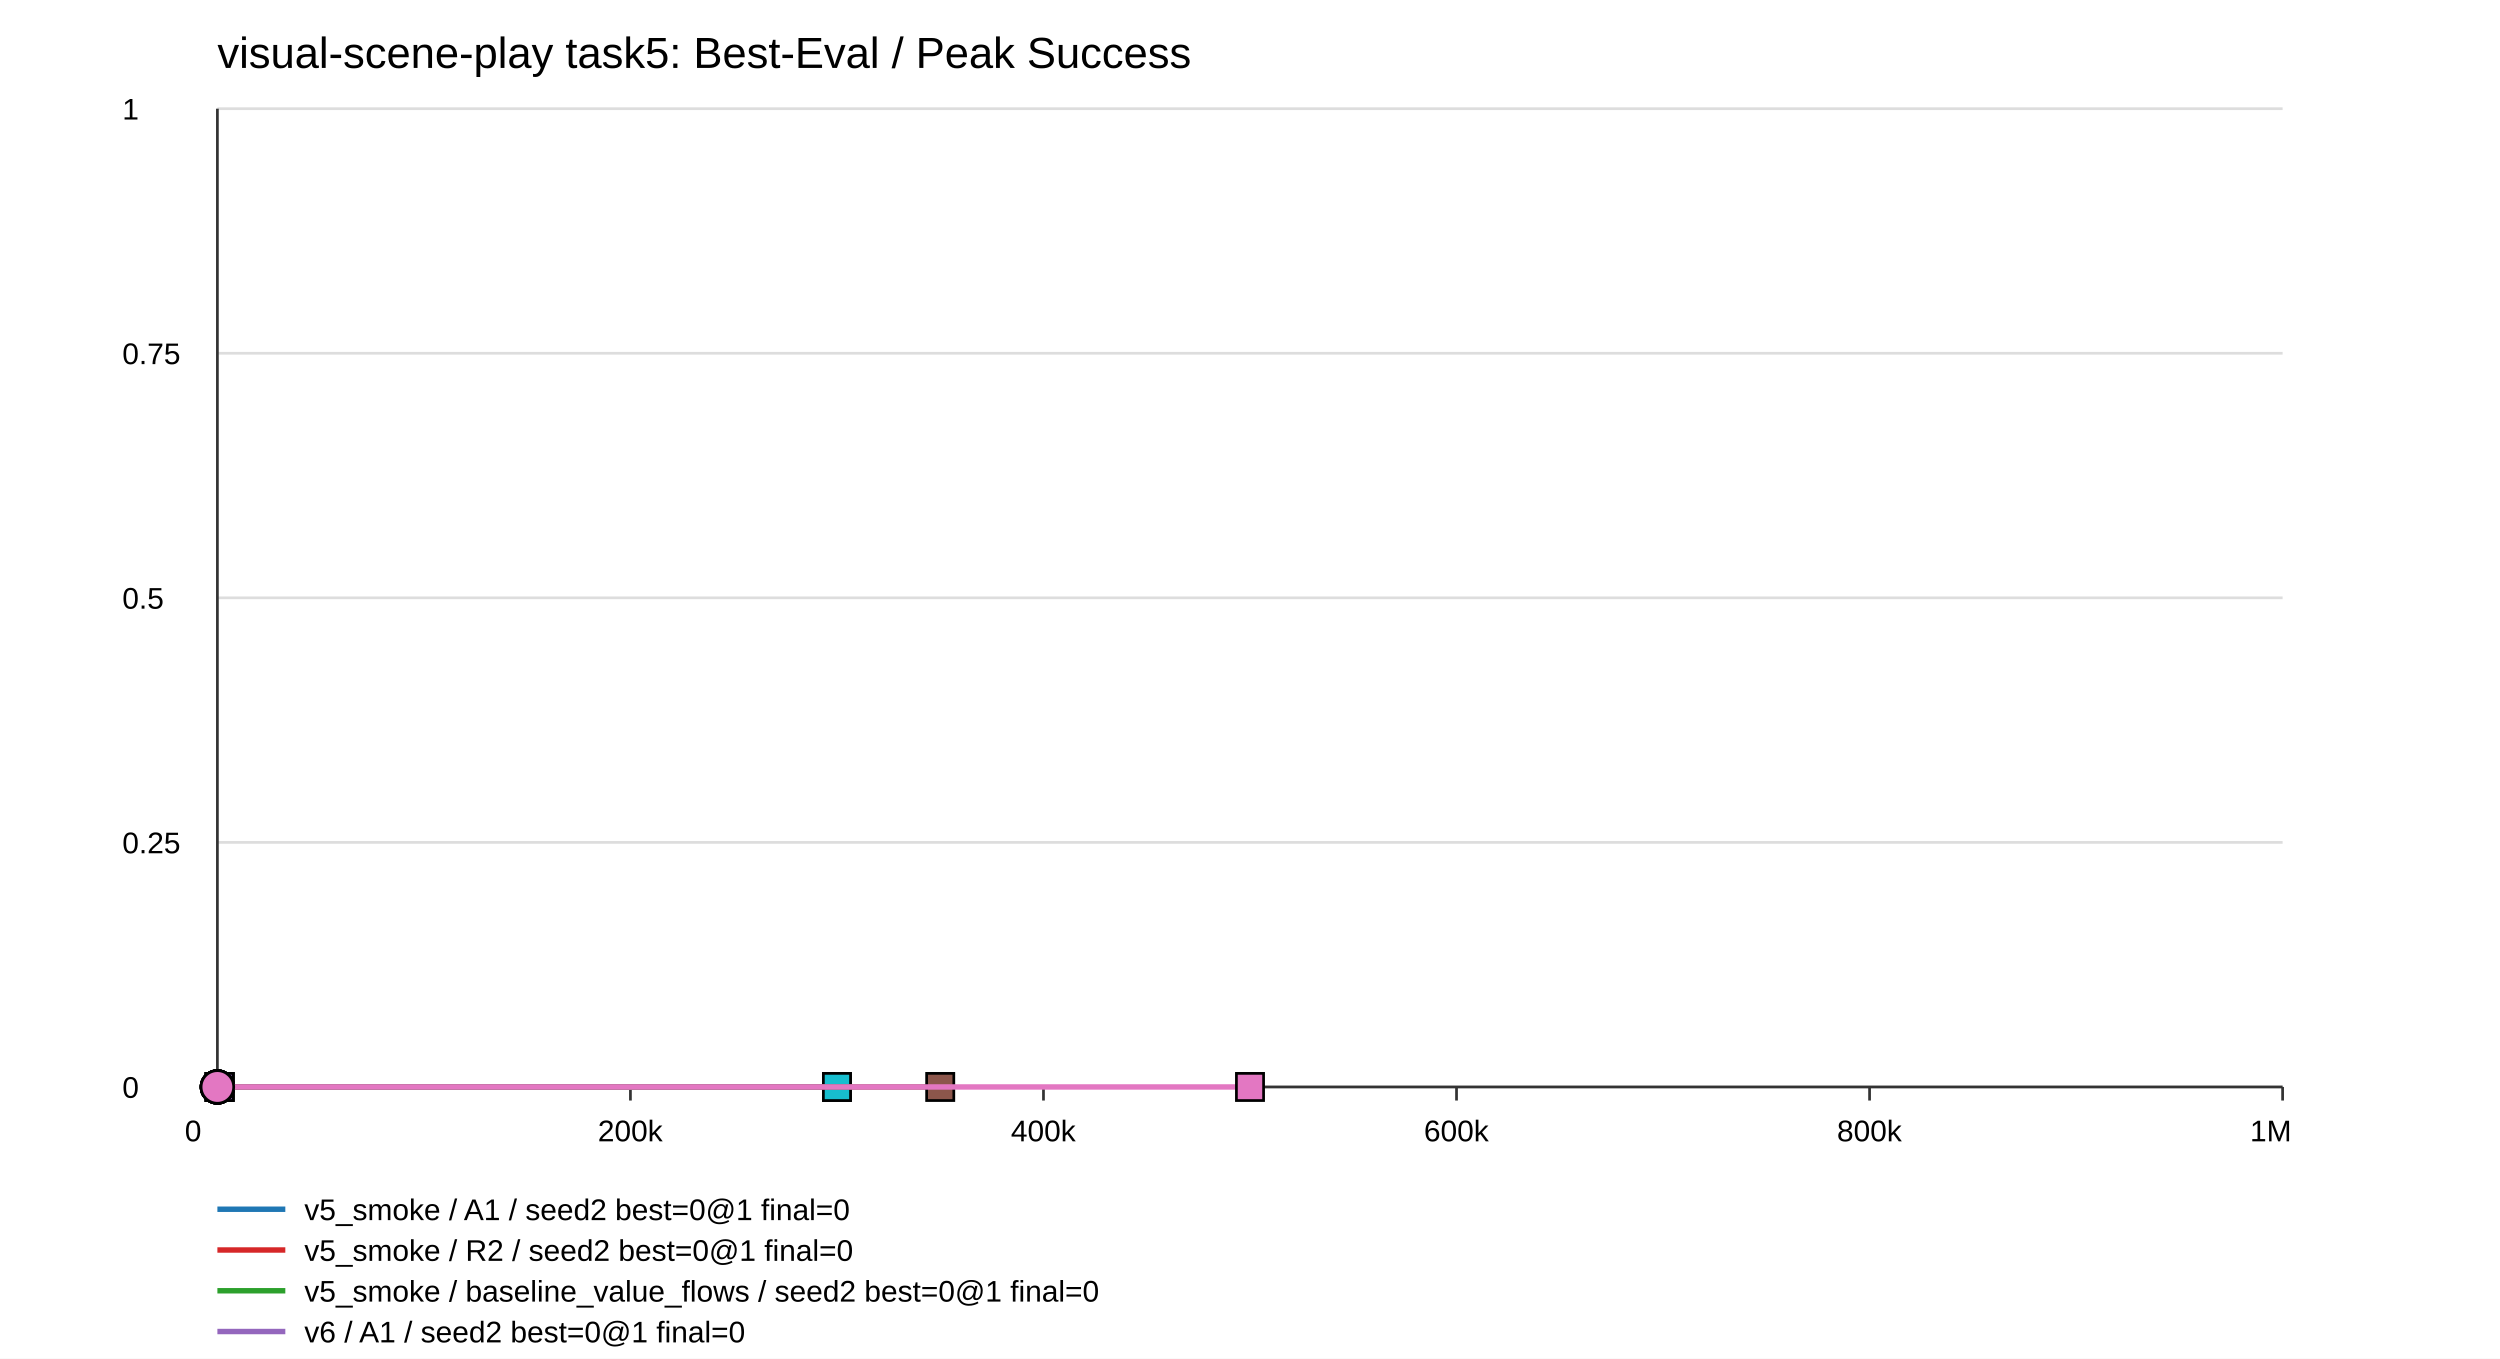
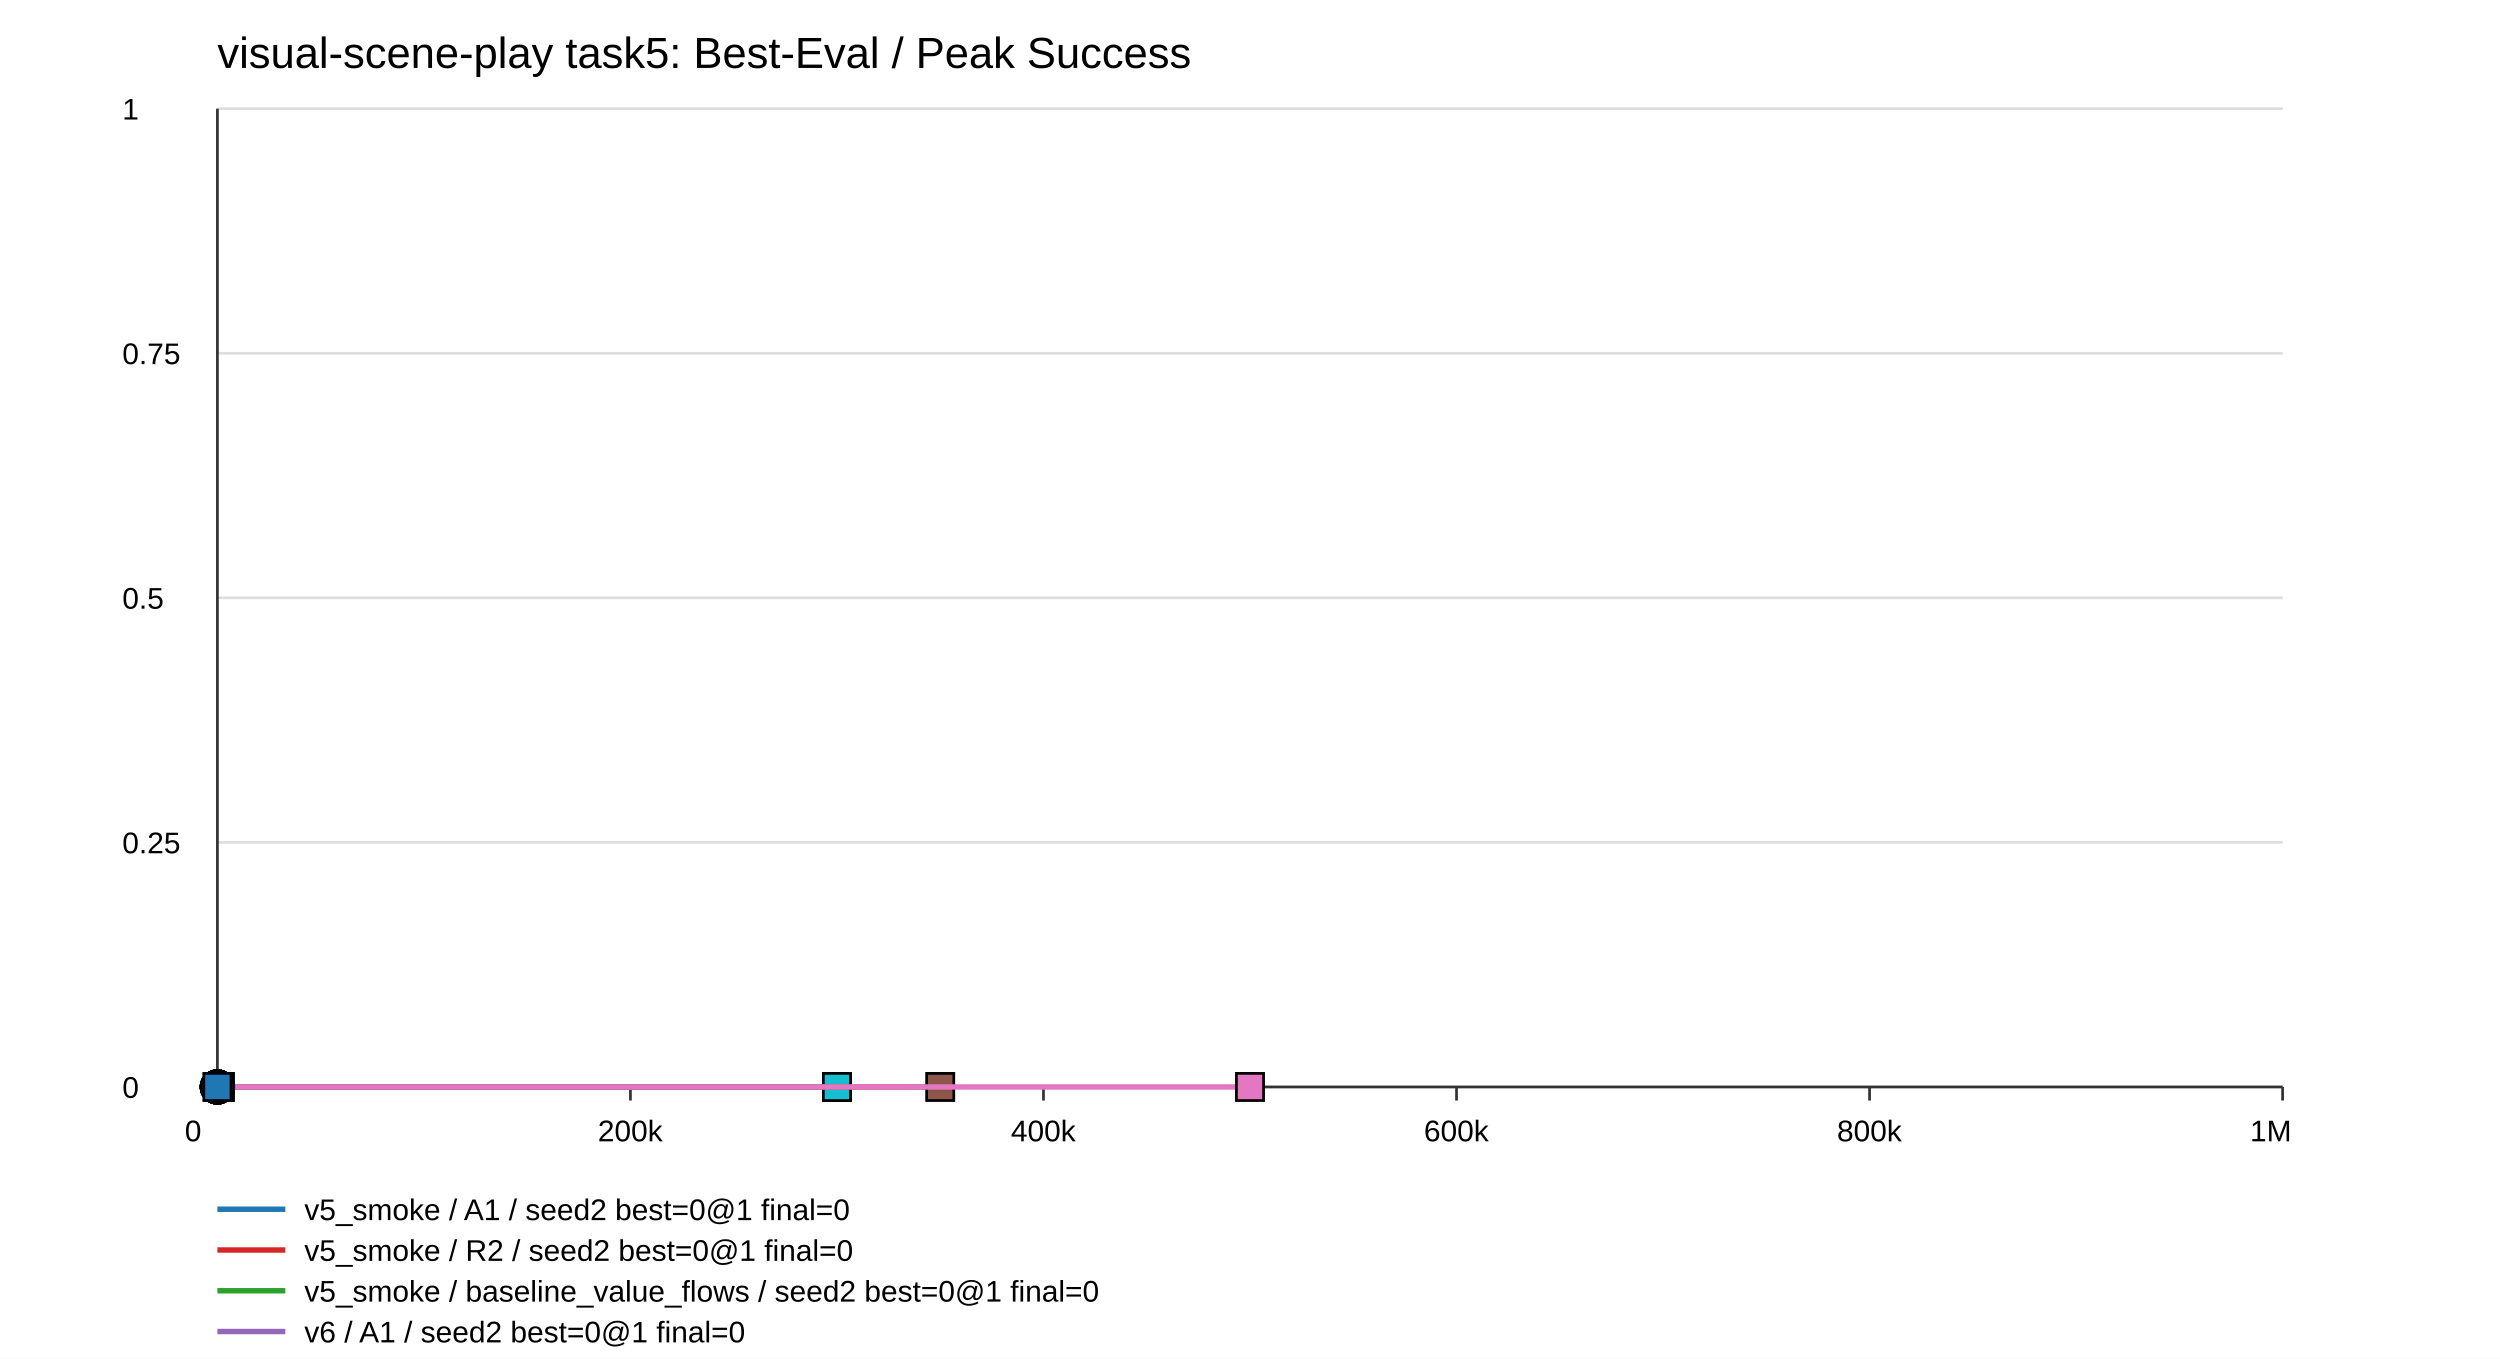
<svg xmlns="http://www.w3.org/2000/svg" width="920" height="500" viewBox="0 0 920 500">
  <rect width="100%" height="100%" fill="white" />
  <text x="80" y="25" font-family="Arial" font-size="16">visual-scene-play task5: Best-Eval / Peak Success</text>
  <line x1="80" y1="400.0" x2="840" y2="400.0" stroke="#ddd" />
  <text x="45" y="404.0" font-family="Arial" font-size="11">0</text>
  <line x1="80" y1="310.0" x2="840" y2="310.0" stroke="#ddd" />
  <text x="45" y="314.0" font-family="Arial" font-size="11">0.25</text>
  <line x1="80" y1="220.0" x2="840" y2="220.0" stroke="#ddd" />
  <text x="45" y="224.0" font-family="Arial" font-size="11">0.5</text>
  <line x1="80" y1="130.0" x2="840" y2="130.0" stroke="#ddd" />
  <text x="45" y="134.0" font-family="Arial" font-size="11">0.75</text>
  <line x1="80" y1="40.0" x2="840" y2="40.0" stroke="#ddd" />
  <text x="45" y="44.0" font-family="Arial" font-size="11">1</text>
  <line x1="80" y1="400" x2="840" y2="400" stroke="#333" />
  <line x1="80" y1="40" x2="80" y2="400" stroke="#333" />
  <line x1="80.0" y1="400" x2="80.0" y2="405" stroke="#333" />
  <text x="68.0" y="420" font-family="Arial" font-size="11">0</text>
  <line x1="232.0" y1="400" x2="232.0" y2="405" stroke="#333" />
  <text x="220.0" y="420" font-family="Arial" font-size="11">200k</text>
  <line x1="384.0" y1="400" x2="384.0" y2="405" stroke="#333" />
  <text x="372.0" y="420" font-family="Arial" font-size="11">400k</text>
  <line x1="536.0" y1="400" x2="536.0" y2="405" stroke="#333" />
  <text x="524.0" y="420" font-family="Arial" font-size="11">600k</text>
  <line x1="688.0" y1="400" x2="688.0" y2="405" stroke="#333" />
  <text x="676.0" y="420" font-family="Arial" font-size="11">800k</text>
  <line x1="840.0" y1="400" x2="840.0" y2="405" stroke="#333" />
  <text x="828.0" y="420" font-family="Arial" font-size="11">1M</text>
  <polyline points="80.0,400.0 80.8,400.0" fill="none" stroke="#1f77b4" stroke-width="2" />
  <circle cx="80.0" cy="400.0" r="6" fill="#1f77b4" stroke="black" />
  <rect x="75.8" y="395.0" width="10" height="10" fill="#1f77b4" stroke="black" />
  <line x1="80" y1="445" x2="105" y2="445" stroke="#1f77b4" stroke-width="2" />
  <text x="112" y="449" font-family="Arial" font-size="11">v5_smoke / A1 / seed2 best=0@1 final=0</text>
  <polyline points="80.0,400.0 80.8,400.0" fill="none" stroke="#d62728" stroke-width="2" />
  <circle cx="80.0" cy="400.0" r="6" fill="#d62728" stroke="black" />
  <rect x="75.8" y="395.0" width="10" height="10" fill="#d62728" stroke="black" />
  <line x1="80" y1="460" x2="105" y2="460" stroke="#d62728" stroke-width="2" />
  <text x="112" y="464" font-family="Arial" font-size="11">v5_smoke / R2 / seed2 best=0@1 final=0</text>
  <polyline points="80.0,400.0 80.8,400.0" fill="none" stroke="#2ca02c" stroke-width="2" />
  <circle cx="80.0" cy="400.0" r="6" fill="#2ca02c" stroke="black" />
  <rect x="75.8" y="395.0" width="10" height="10" fill="#2ca02c" stroke="black" />
  <line x1="80" y1="475" x2="105" y2="475" stroke="#2ca02c" stroke-width="2" />
  <text x="112" y="479" font-family="Arial" font-size="11">v5_smoke / baseline_value_flows / seed2 best=0@1 final=0</text>
  <polyline points="80.0,400.0 80.8,400.0" fill="none" stroke="#9467bd" stroke-width="2" />
  <circle cx="80.0" cy="400.0" r="6" fill="#9467bd" stroke="black" />
  <rect x="75.8" y="395.0" width="10" height="10" fill="#9467bd" stroke="black" />
  <line x1="80" y1="490" x2="105" y2="490" stroke="#9467bd" stroke-width="2" />
  <text x="112" y="494" font-family="Arial" font-size="11">v6 / A1 / seed2 best=0@1 final=0</text>
  <polyline points="80.0,400.0 118.0,400.0 156.0,400.0 194.0,400.0 232.0,400.0 270.0,400.0 308.0,400.0" fill="none" stroke="#ff7f0e" stroke-width="2" />
  <circle cx="80.0" cy="400.0" r="6" fill="#ff7f0e" stroke="black" />
  <rect x="303.0" y="395.0" width="10" height="10" fill="#ff7f0e" stroke="black" />
  <line x1="80" y1="505" x2="105" y2="505" stroke="#ff7f0e" stroke-width="2" />
  <text x="112" y="509" font-family="Arial" font-size="11">v6 / A1 / seed2 best=0@1 final=0</text>
  <polyline points="80.0,400.0 118.0,400.0 156.0,400.0 194.0,400.0 232.0,400.0 270.0,400.0 308.0,400.0" fill="none" stroke="#17becf" stroke-width="2" />
  <circle cx="80.0" cy="400.0" r="6" fill="#17becf" stroke="black" />
  <rect x="303.0" y="395.0" width="10" height="10" fill="#17becf" stroke="black" />
  <line x1="80" y1="520" x2="105" y2="520" stroke="#17becf" stroke-width="2" />
  <text x="112" y="524" font-family="Arial" font-size="11">v6 / R2 / seed2 best=0@1 final=0</text>
  <polyline points="80.0,400.0 118.0,400.0 156.0,400.0 194.0,400.0 232.0,400.0 270.0,400.0 308.0,400.0 346.0,400.0" fill="none" stroke="#8c564b" stroke-width="2" />
  <circle cx="80.0" cy="400.0" r="6" fill="#8c564b" stroke="black" />
  <rect x="341.0" y="395.0" width="10" height="10" fill="#8c564b" stroke="black" />
  <line x1="80" y1="535" x2="105" y2="535" stroke="#8c564b" stroke-width="2" />
  <text x="112" y="539" font-family="Arial" font-size="11">v8p1 / R2_stable_strong / seed2 best=0@1 final=0</text>
  <polyline points="80.0,400.0 118.0,400.0 156.0,400.0 194.0,400.0 232.0,400.0 270.0,400.0 308.0,400.0 346.0,400.0 384.0,400.0 422.0,400.0 460.0,400.0" fill="none" stroke="#e377c2" stroke-width="2" />
  <circle cx="80.0" cy="400.0" r="6" fill="#e377c2" stroke="black" />
  <rect x="455.0" y="395.0" width="10" height="10" fill="#e377c2" stroke="black" />
  <line x1="80" y1="550" x2="105" y2="550" stroke="#e377c2" stroke-width="2" />
  <text x="112" y="554" font-family="Arial" font-size="11">v8p1 / R2_stable_strong / seed2 best=0@1 final=0</text>
+   <polyline points="80.0,400.0" fill="none" stroke="#1f77b4" stroke-width="2" />
+   <circle cx="80.0" cy="400.0" r="6" fill="#1f77b4" stroke="black" />
+   <rect x="75.0" y="395.0" width="10" height="10" fill="#1f77b4" stroke="black" />
+   <line x1="80" y1="565" x2="105" y2="565" stroke="#1f77b4" stroke-width="2" />
+   <text x="112" y="569" font-family="Arial" font-size="11">v8p1 / R2_stable_strong / seed3 best=0@1 final=0</text>
</svg>
